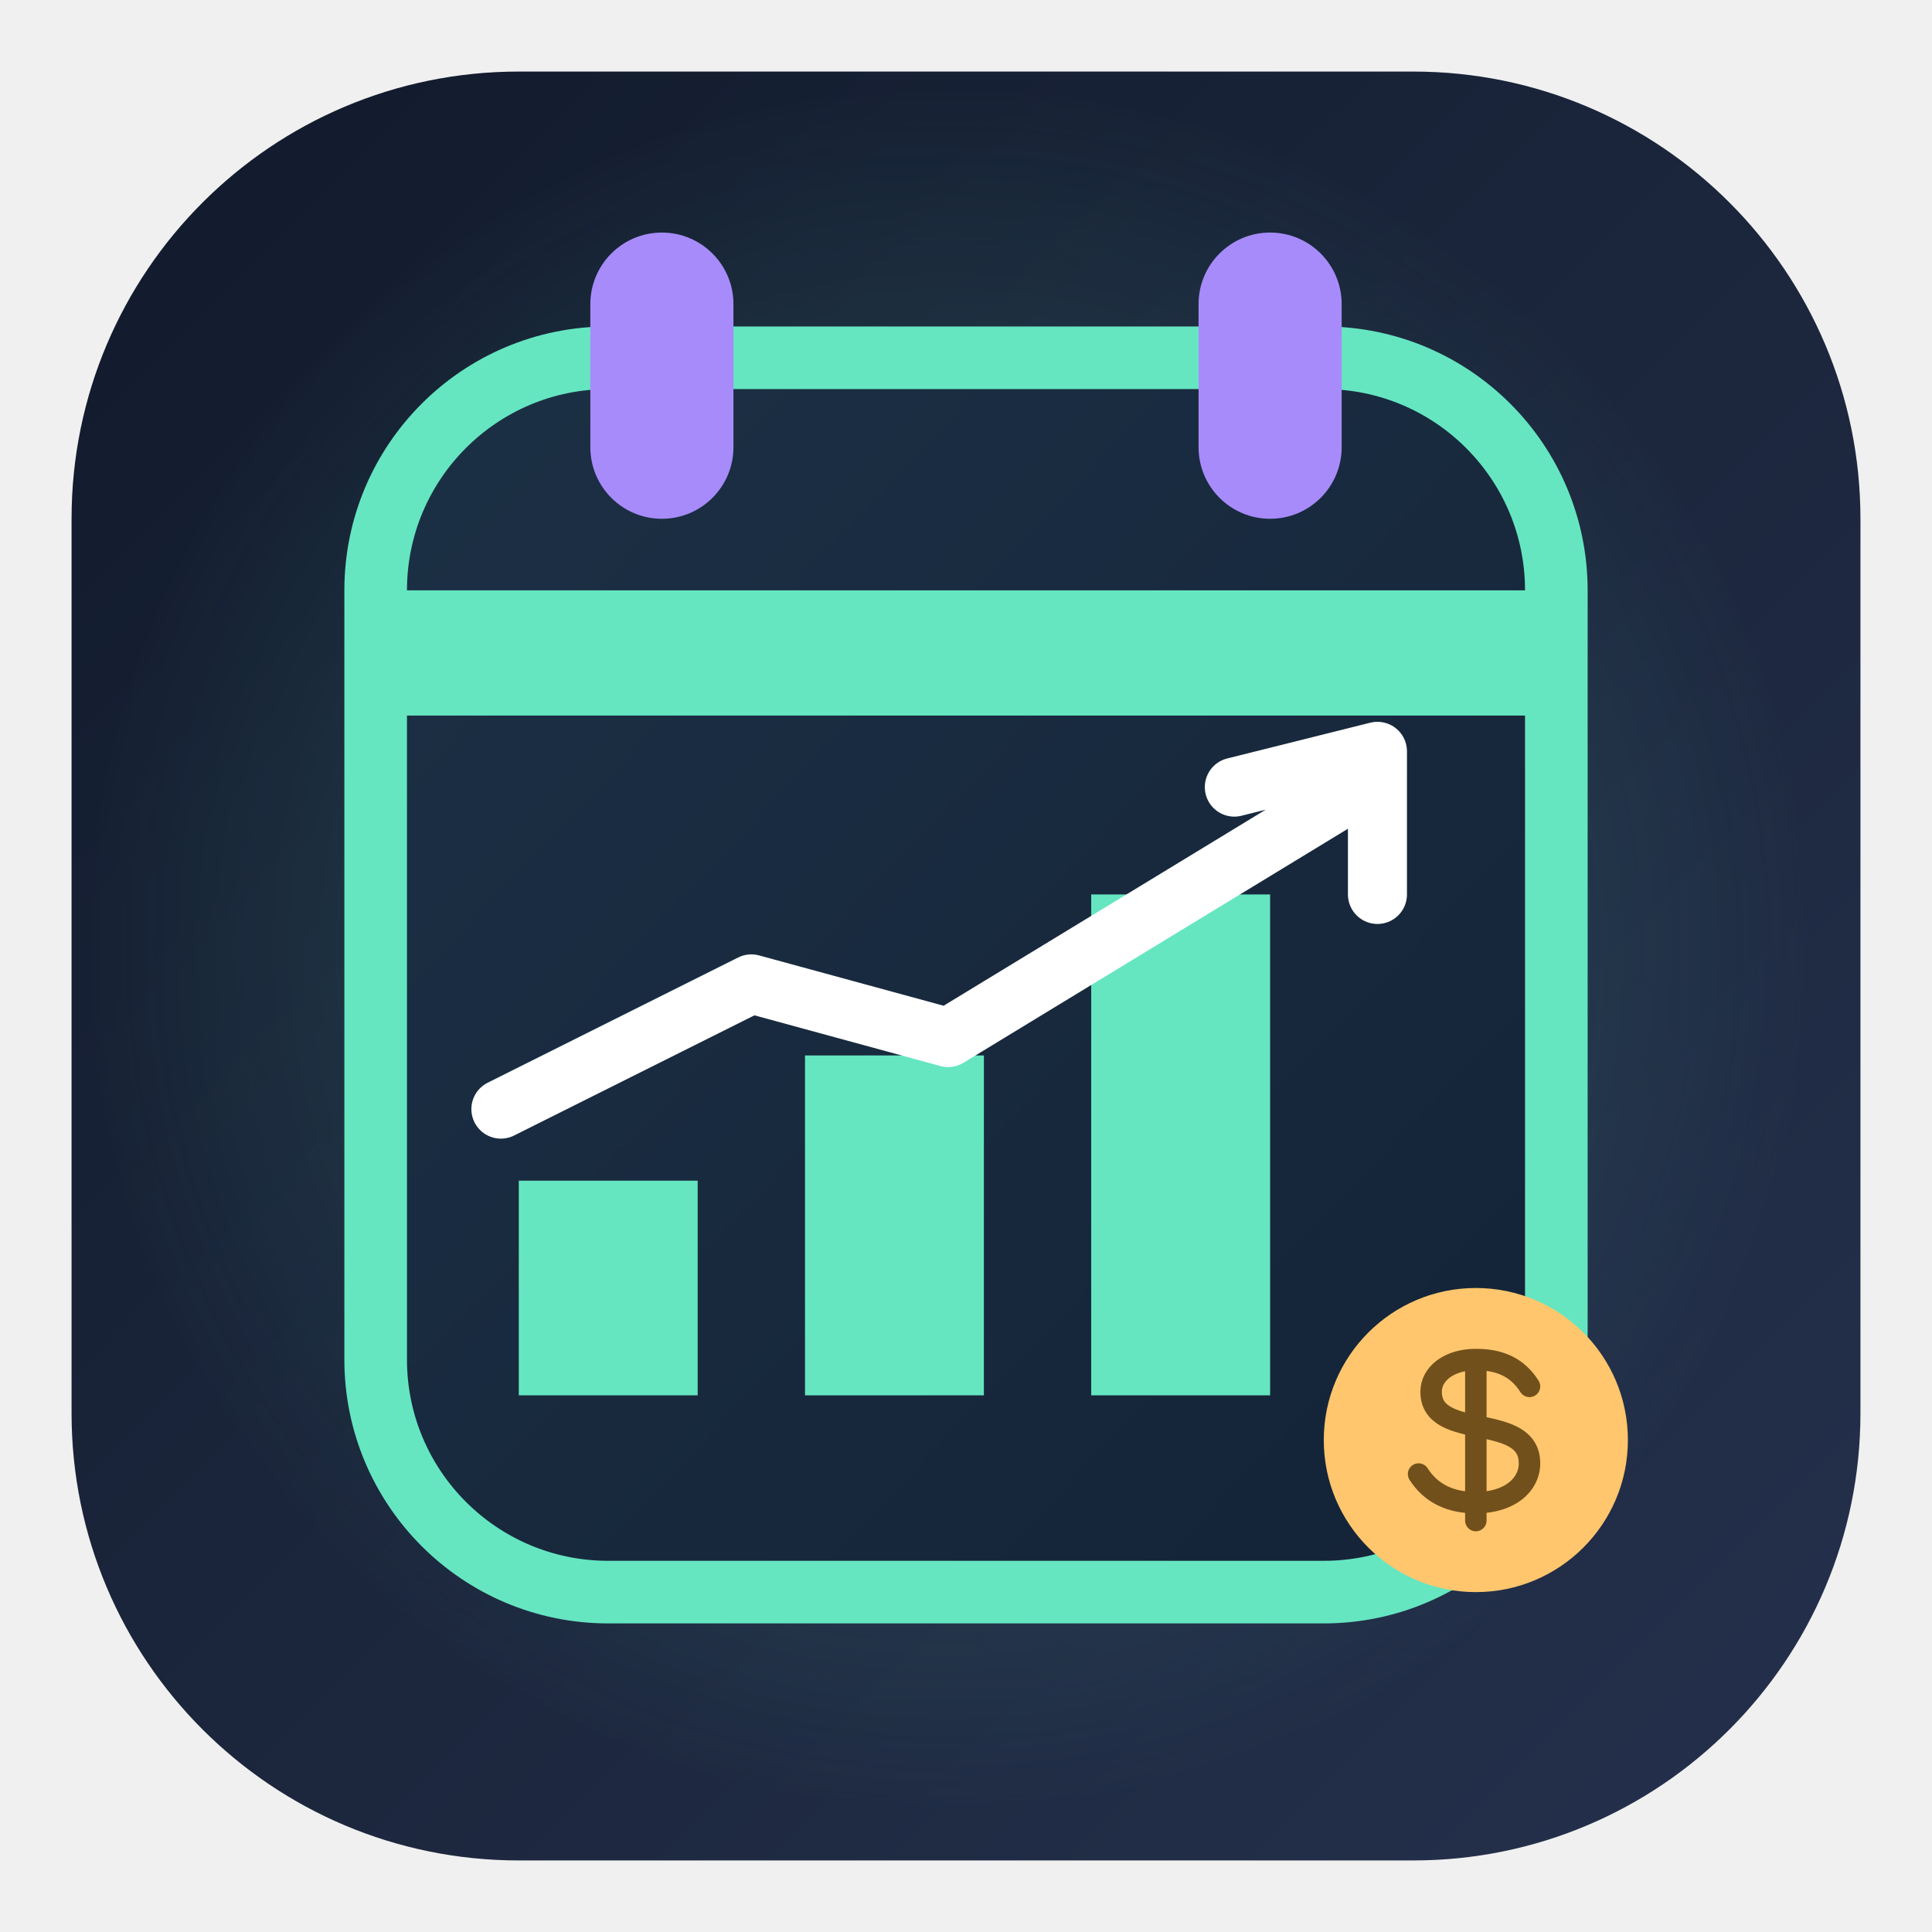
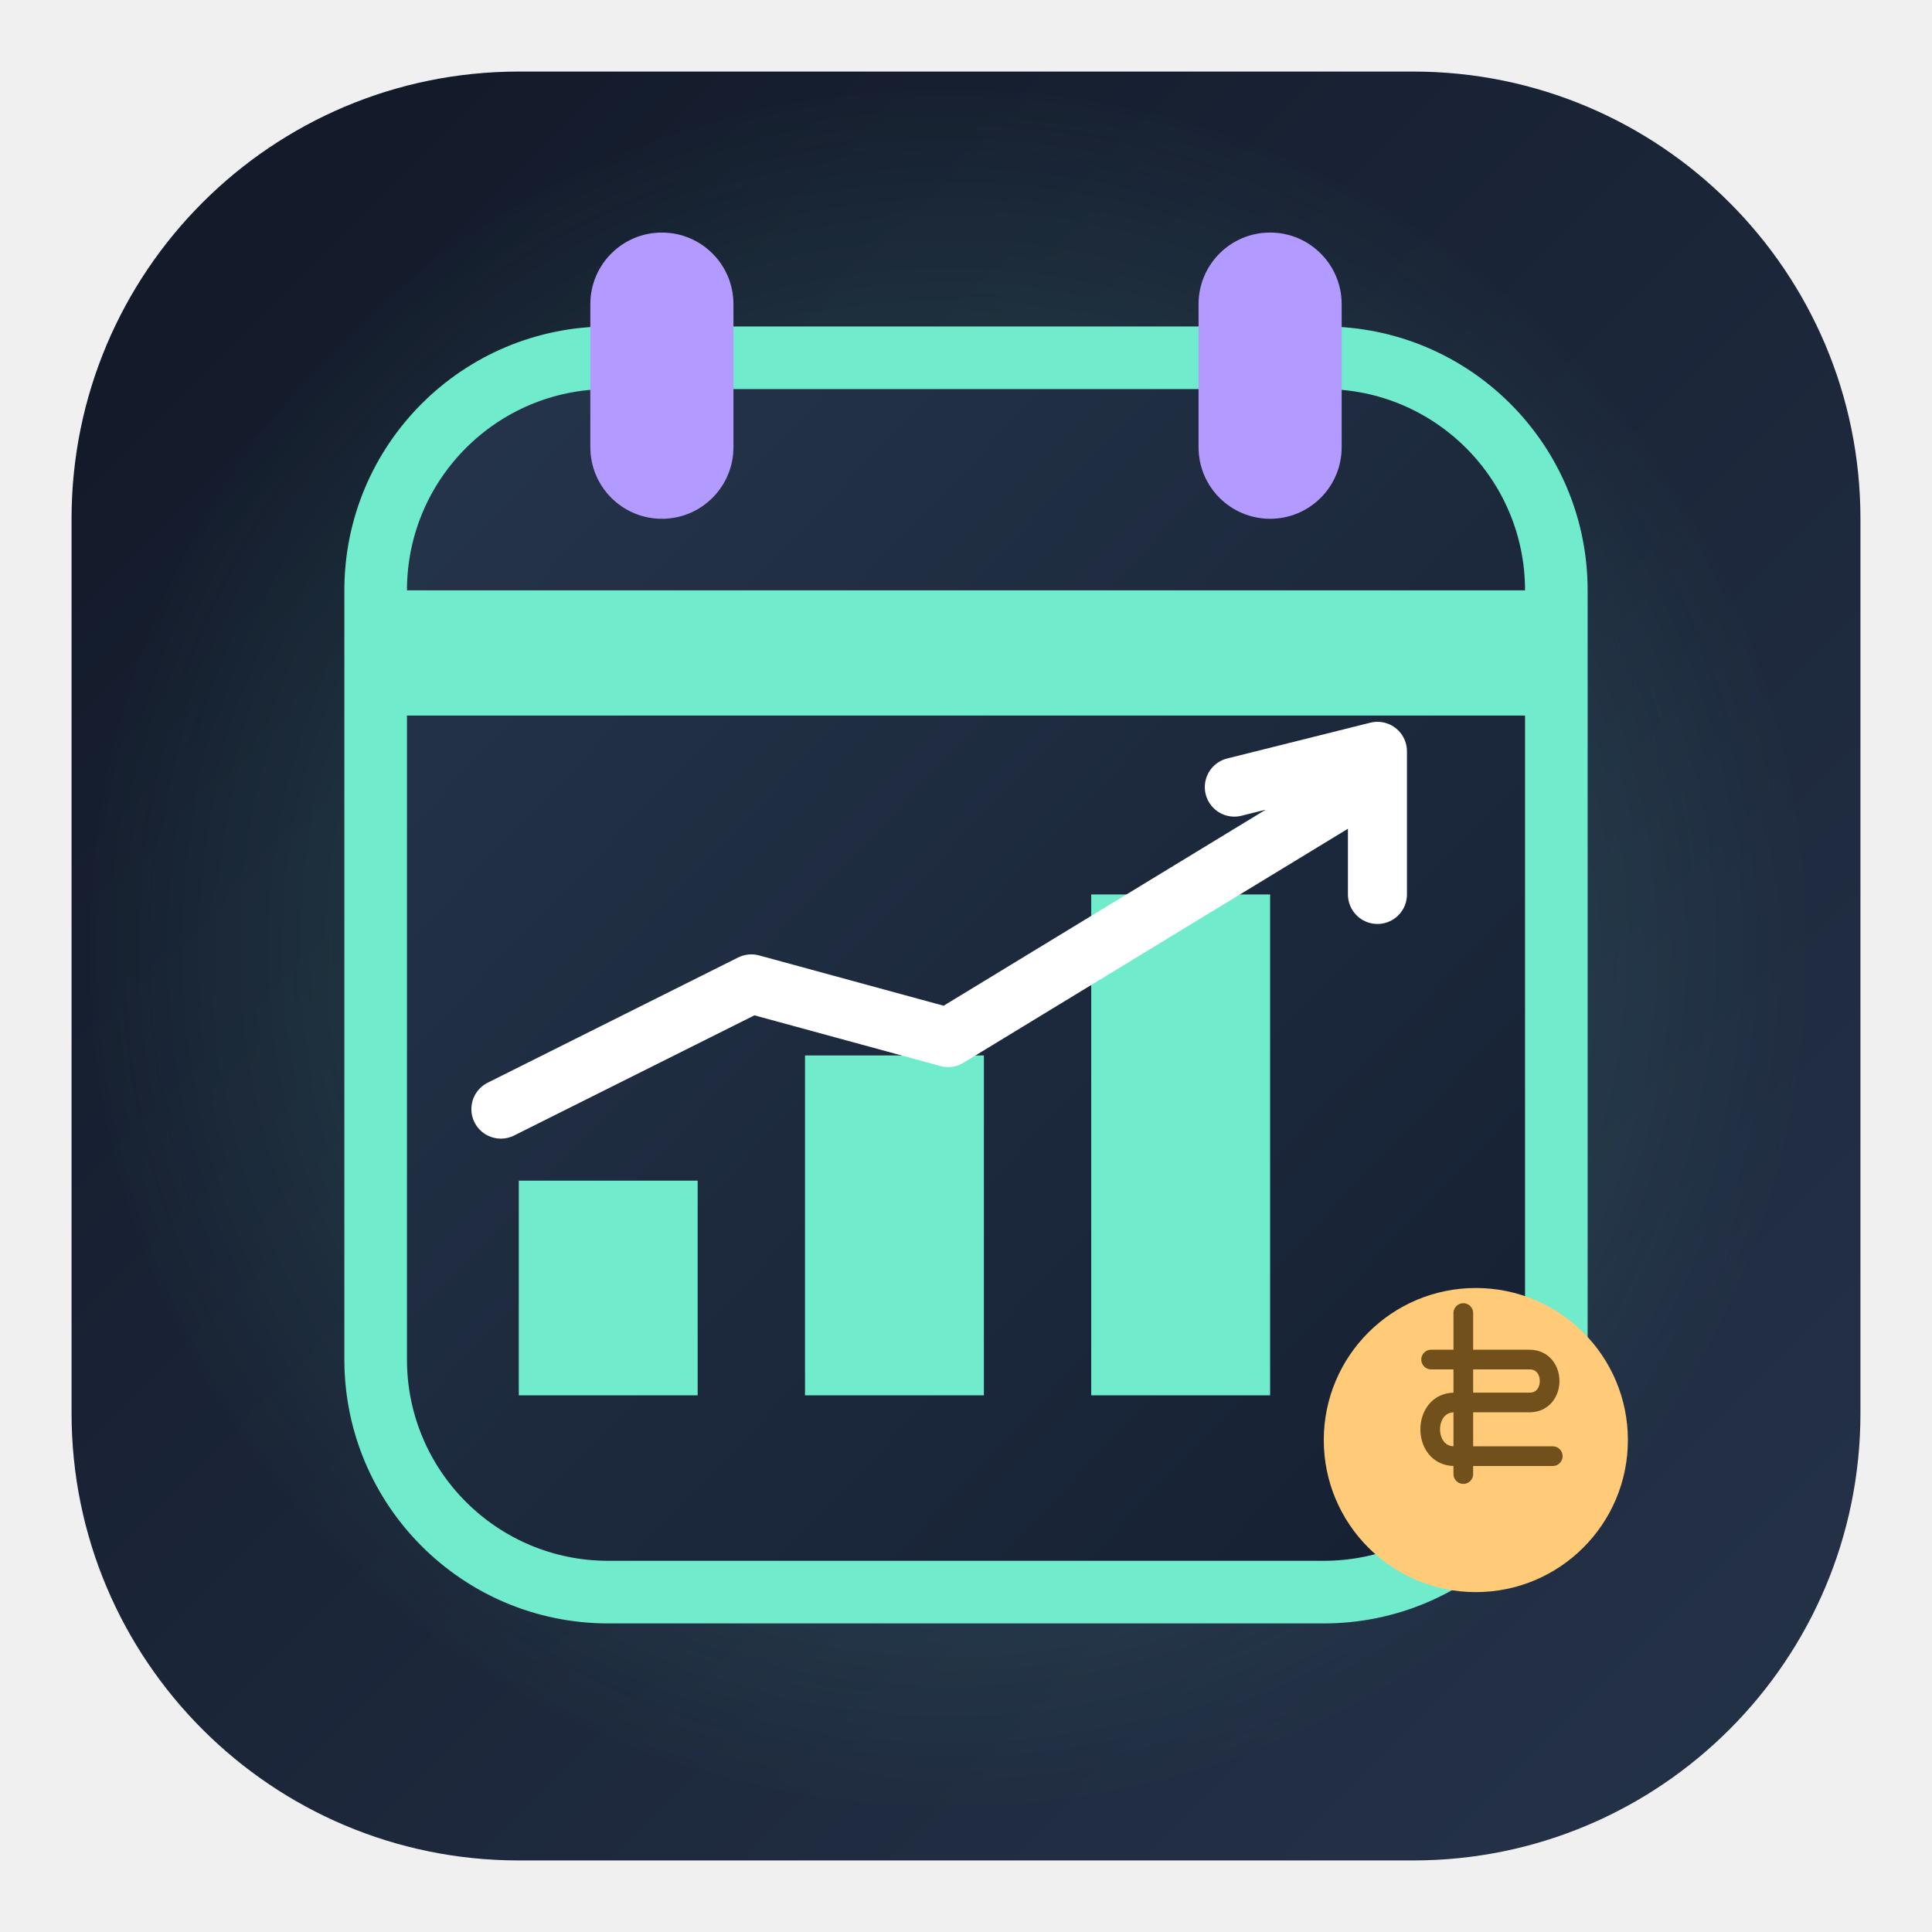
<svg xmlns="http://www.w3.org/2000/svg" width="432" height="432" viewBox="0 0 108 108">
  <defs>
    <linearGradient id="backdrop" x1="0" y1="0" x2="1" y2="1">
-       <stop offset="0" stop-color="#111A2B" />
-       <stop offset="1" stop-color="#25314D" />
+       <stop offset="0" stop-color="#111827" />
+       <stop offset="1" stop-color="#25334A" />
    </linearGradient>
    <linearGradient id="card" x1="0" y1="0" x2="1" y2="1">
-       <stop offset="0" stop-color="#1C3045" />
-       <stop offset="1" stop-color="#142337" />
+       <stop offset="0" stop-color="#25354B" />
+       <stop offset="1" stop-color="#151F31" />
    </linearGradient>
    <radialGradient id="glow">
-       <stop offset="0" stop-color="#65E6C1" stop-opacity=".24" />
-       <stop offset="1" stop-color="#65E6C1" stop-opacity="0" />
+       <stop offset="0" stop-color="#70EBCB" stop-opacity=".26" />
+       <stop offset="1" stop-color="#70EBCB" stop-opacity="0" />
    </radialGradient>
  </defs>
  <rect x="4" y="4" width="100" height="100" rx="25" fill="url(#backdrop)" />
  <circle cx="53" cy="53" r="48" fill="url(#glow)" />
-   <rect x="21" y="20" width="66" height="69" rx="13" fill="url(#card)" stroke="#65E6C1" stroke-width="3.5" />
-   <path d="M22 33h64v7H22z" fill="#65E6C1" />
-   <rect x="33" y="13" width="8" height="16" rx="4" fill="#A78BFA" />
-   <rect x="67" y="13" width="8" height="16" rx="4" fill="#A78BFA" />
-   <path d="M29 66h10v12H29zM45 59h10v19H45zM61 50h10v28H61z" fill="#65E6C1" />
+   <rect x="21" y="20" width="66" height="69" rx="13" fill="url(#card)" stroke="#70EBCB" stroke-width="3.5" />
+   <path d="M22 33h64v7H22z" fill="#70EBCB" />
+   <rect x="33" y="13" width="8" height="16" rx="4" fill="#B39AFF" />
+   <rect x="67" y="13" width="8" height="16" rx="4" fill="#B39AFF" />
+   <path d="M29 66h10v12H29zM45 59h10v19H45zM61 50h10v28H61z" fill="#70EBCB" />
  <path d="m28 62 14-7 11 3 23-14m-7 0 8-2v8" fill="none" stroke="#fff" stroke-width="3.3" stroke-linecap="round" stroke-linejoin="round" />
-   <circle cx="82.5" cy="80.5" r="8.5" fill="#FFC66D" />
-   <path d="M82.5 76v9m3-7.5c-.7-1.1-1.7-1.5-3-1.5-1.5 0-2.5.8-2.5 1.8 0 2.8 5.5 1.1 5.5 4 0 1.2-1.1 2.2-3 2.2-1.4 0-2.5-.5-3.2-1.6" fill="none" stroke="#72501B" stroke-width="1.2" stroke-linecap="round" />
+   <circle cx="82.5" cy="80.5" r="8.5" fill="#FFCB78" />
+   <path d="M80 76h5.5c1.5 0 1.5 2.4 0 2.4h-4.2c-1.8 0-1.8 3 0 3h5.5m-5-8v9" fill="none" stroke="#72501B" stroke-width="1.1" stroke-linecap="round" stroke-linejoin="round" />
</svg>
